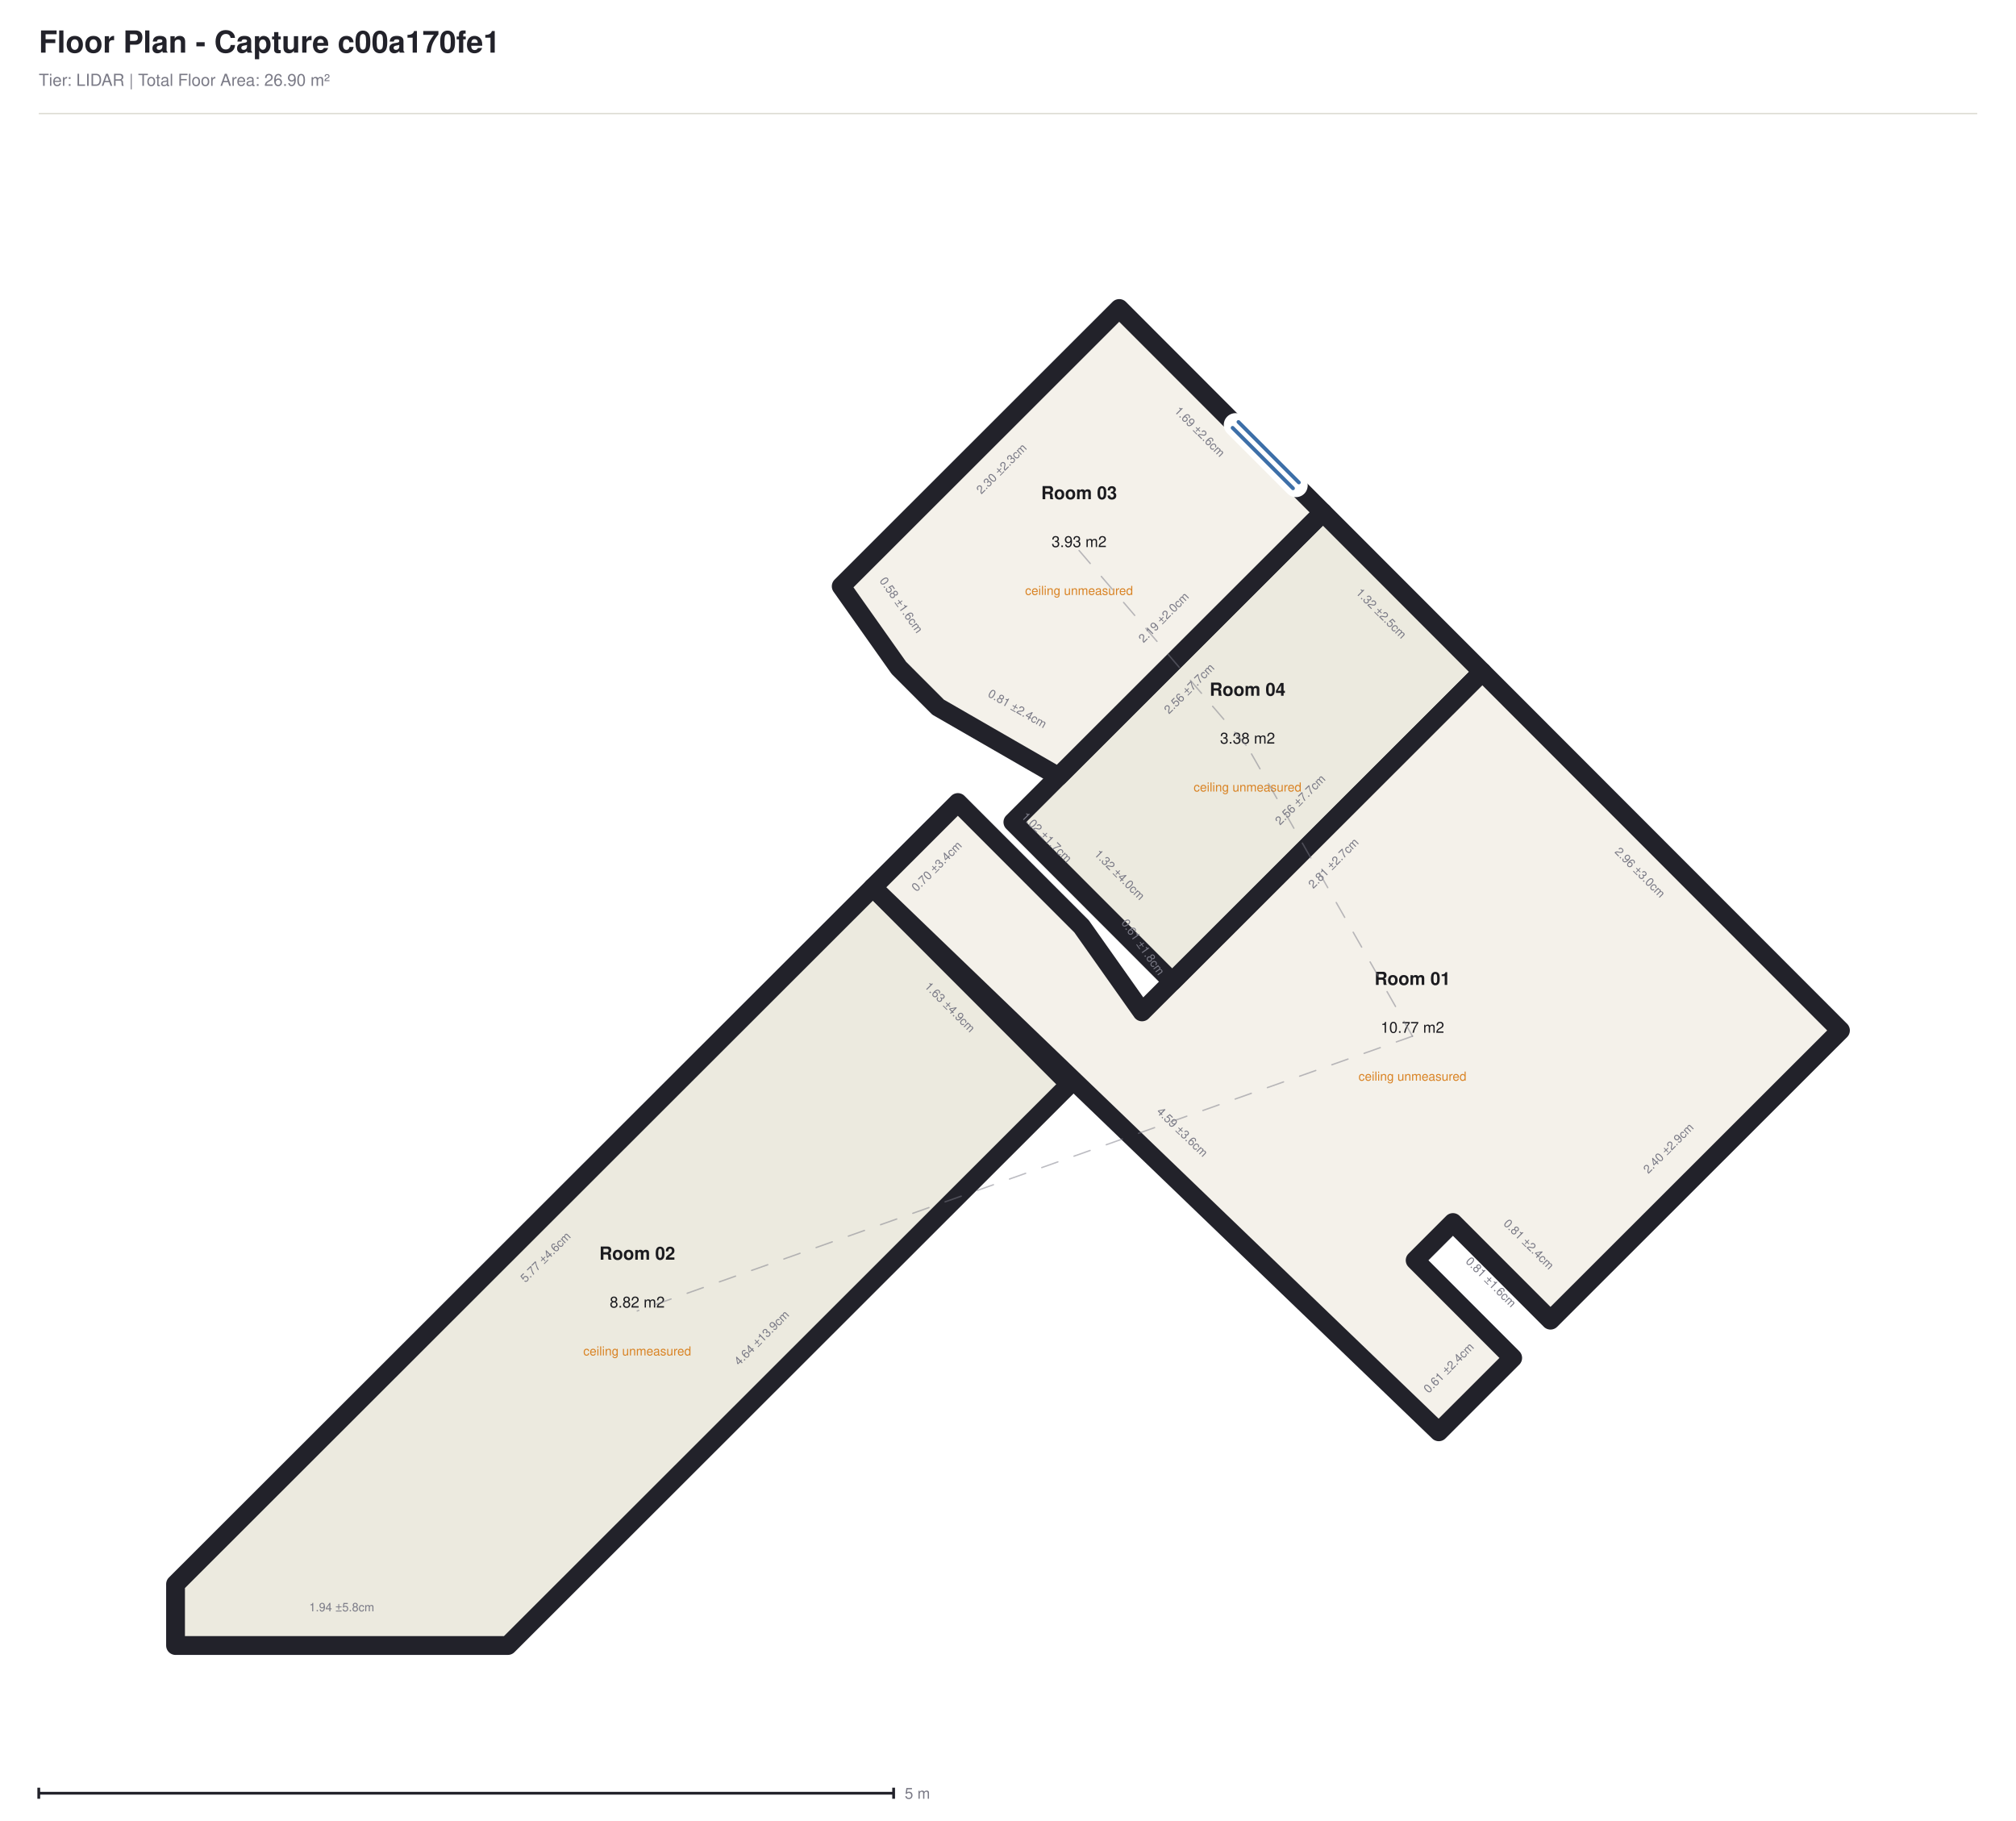
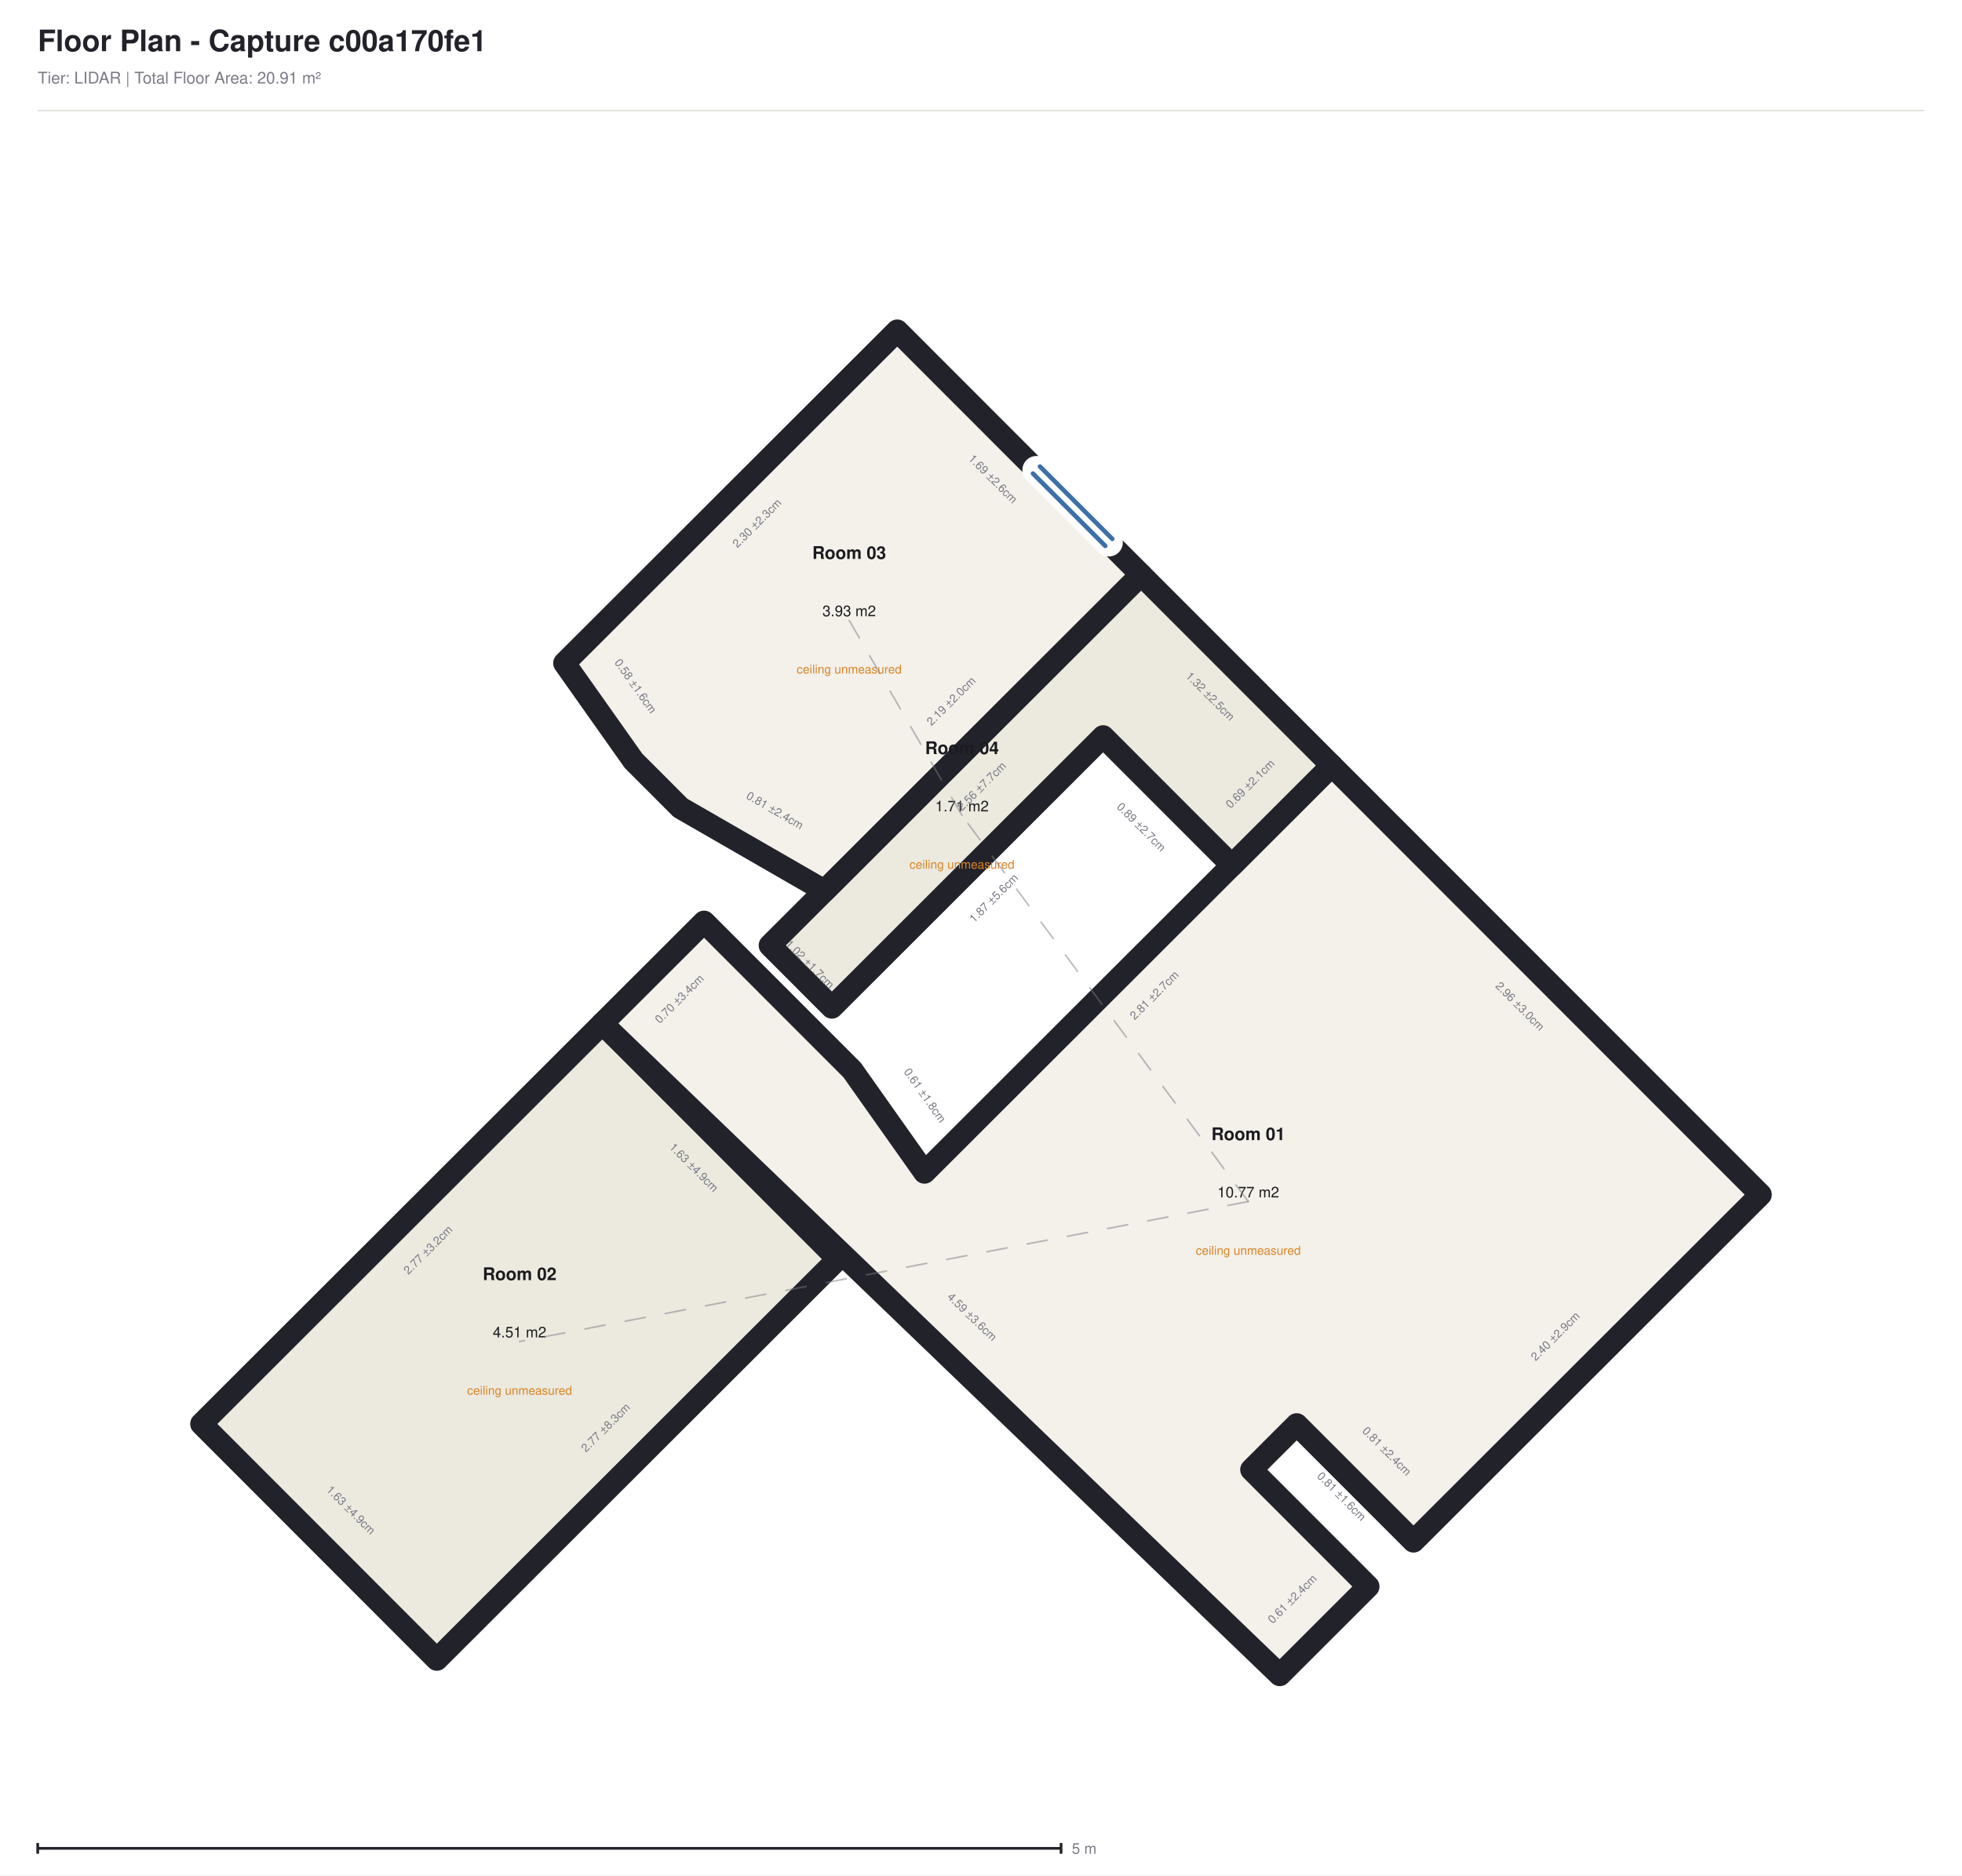
- <svg xmlns="http://www.w3.org/2000/svg" width="1456" height="1315" viewBox="0 0 1456 1315">
-   <rect width="1456" height="1315" fill="#ffffff" />
+ <svg xmlns="http://www.w3.org/2000/svg" width="1456" height="1392" viewBox="0 0 1456 1392">
+   <rect width="1456" height="1392" fill="#ffffff" />
  <g font-family="Helvetica Neue, Helvetica, Arial, sans-serif">
    <text x="28" y="38" font-size="22" font-weight="600" fill="#22222a">Floor Plan - Capture c00a170fe1</text>
-     <text x="28" y="62" font-size="12" fill="#7a7a86">Tier: LIDAR | Total Floor Area: 26.90 m²</text>
+     <text x="28" y="62" font-size="12" fill="#7a7a86">Tier: LIDAR | Total Floor Area: 20.91 m²</text>
    <line x1="28" y1="82" x2="1428" y2="82" stroke="#dedcd4" stroke-width="1" />
-     <polygon points="630.40,640.87 691.78,579.55 781.11,668.96 824.78,730.75 1070.53,485.23 1329.22,744.16 1119.80,953.38 1049.35,882.86 1022.05,910.14 1092.50,980.65 1039.11,1034.00" stroke="none" fill="#f4f1ea" />
-     <polygon points="126.78,1188.34 126.78,1144.02 630.40,640.87 772.43,783.04 366.76,1188.34" stroke="none" fill="#eceadf" />
-     <polygon points="607.54,423.39 808.33,222.78 955.44,370.03 764.48,560.80 677.53,510.69 649.20,482.33" stroke="none" fill="#f4f1ea" />
-     <polygon points="731.52,593.73 955.44,370.03 1070.53,485.23 846.61,708.94" stroke="none" fill="#eceadf" />
-     <polygon points="630.40,640.87 691.78,579.55 781.11,668.96 824.78,730.75 1070.53,485.23 1329.22,744.16 1119.80,953.38 1049.35,882.86 1022.05,910.14 1092.50,980.65 1039.11,1034.00" stroke="#22222a" stroke-width="13.58" stroke-linejoin="round" stroke-linecap="round" fill="none" />
-     <polygon points="126.78,1188.34 126.78,1144.02 630.40,640.87 772.43,783.04 366.76,1188.34" stroke="#22222a" stroke-width="13.58" stroke-linejoin="round" stroke-linecap="round" fill="none" />
-     <polygon points="607.54,423.39 808.33,222.78 955.44,370.03 764.48,560.80 677.53,510.69 649.20,482.33" stroke="#22222a" stroke-width="13.58" stroke-linejoin="round" stroke-linecap="round" fill="none" />
-     <polygon points="731.52,593.73 955.44,370.03 1070.53,485.23 846.61,708.94" stroke="#22222a" stroke-width="13.58" stroke-linejoin="round" stroke-linecap="round" fill="none" />
-     <line x1="892.32" y1="306.85" x2="935.96" y2="350.53" stroke="#ffffff" stroke-width="16.98" stroke-linejoin="round" stroke-linecap="round" fill="none" />
-     <line x1="894.44" y1="304.74" x2="938.07" y2="348.42" stroke="#3d6fa8" stroke-width="2.72" stroke-linejoin="round" stroke-linecap="round" fill="none" />
-     <line x1="890.21" y1="308.97" x2="933.84" y2="352.64" stroke="#3d6fa8" stroke-width="2.72" stroke-linejoin="round" stroke-linecap="round" fill="none" />
-     <text x="1020.12" y="711.27" font-size="13.0" fill="#1b1b1f" text-anchor="middle" font-weight="bold">Room 01</text>
-     <text x="1020.12" y="745.84" font-size="11.0" fill="#1b1b1f" text-anchor="middle" font-weight="normal">10.77 m2</text>
-     <text x="1020.12" y="780.42" font-size="9.0" fill="#d98324" text-anchor="middle" font-weight="normal">ceiling unmeasured</text>
-     <text x="678.54" y="627.68" font-size="8.5" fill="#7a7a86" text-anchor="middle" font-weight="normal" transform="rotate(-44.97 678.54 627.68)">0.70 ±3.4cm</text>
-     <text x="753.91" y="606.80" font-size="8.5" fill="#7a7a86" text-anchor="middle" font-weight="normal" transform="rotate(45.03 753.91 606.80)">1.02 ±1.7cm</text>
-     <text x="823.11" y="685.60" font-size="8.5" fill="#7a7a86" text-anchor="middle" font-weight="normal" transform="rotate(54.75 823.11 685.60)">0.61 ±1.8cm</text>
-     <text x="965.11" y="625.46" font-size="8.5" fill="#7a7a86" text-anchor="middle" font-weight="normal" transform="rotate(-44.97 965.11 625.46)">2.81 ±2.7cm</text>
-     <text x="1182.40" y="632.15" font-size="8.5" fill="#7a7a86" text-anchor="middle" font-weight="normal" transform="rotate(45.03 1182.40 632.15)">2.96 ±3.0cm</text>
-     <text x="1207.06" y="831.30" font-size="8.5" fill="#7a7a86" text-anchor="middle" font-weight="normal" transform="rotate(-44.97 1207.06 831.30)">2.40 ±2.9cm</text>
-     <text x="1102.05" y="900.67" font-size="8.5" fill="#7a7a86" text-anchor="middle" font-weight="normal" transform="rotate(-314.97 1102.05 900.67)">0.81 ±2.4cm</text>
-     <text x="1074.75" y="927.94" font-size="8.5" fill="#7a7a86" text-anchor="middle" font-weight="normal" transform="rotate(45.03 1074.75 927.94)">0.81 ±1.6cm</text>
-     <text x="1048.35" y="989.86" font-size="8.5" fill="#7a7a86" text-anchor="middle" font-weight="normal" transform="rotate(-44.97 1048.35 989.86)">0.61 ±2.4cm</text>
-     <text x="851.87" y="819.64" font-size="8.5" fill="#7a7a86" text-anchor="middle" font-weight="normal" transform="rotate(-316.11 851.87 819.64)">4.59 ±3.6cm</text>
-     <text x="460.23" y="909.69" font-size="13.0" fill="#1b1b1f" text-anchor="middle" font-weight="bold">Room 02</text>
-     <text x="460.23" y="944.26" font-size="11.0" fill="#1b1b1f" text-anchor="middle" font-weight="normal">8.82 m2</text>
-     <text x="460.23" y="978.84" font-size="9.0" fill="#d98324" text-anchor="middle" font-weight="normal">ceiling unmeasured</text>
-     <text x="396.04" y="909.91" font-size="8.5" fill="#7a7a86" text-anchor="middle" font-weight="normal" transform="rotate(-44.97 396.04 909.91)">5.77 ±4.6cm</text>
-     <text x="683.95" y="729.41" font-size="8.5" fill="#7a7a86" text-anchor="middle" font-weight="normal" transform="rotate(45.03 683.95 729.41)">1.63 ±4.9cm</text>
-     <text x="552.14" y="968.22" font-size="8.5" fill="#7a7a86" text-anchor="middle" font-weight="normal" transform="rotate(-44.97 552.14 968.22)">4.64 ±13.9cm</text>
-     <text x="246.77" y="1163.64" font-size="8.5" fill="#7a7a86" text-anchor="middle" font-weight="normal">1.94 ±5.8cm</text>
-     <text x="779.33" y="360.50" font-size="13.0" fill="#1b1b1f" text-anchor="middle" font-weight="bold">Room 03</text>
-     <text x="779.33" y="395.07" font-size="11.0" fill="#1b1b1f" text-anchor="middle" font-weight="normal">3.93 m2</text>
-     <text x="779.33" y="429.64" font-size="9.0" fill="#d98324" text-anchor="middle" font-weight="normal">ceiling unmeasured</text>
-     <text x="725.39" y="340.55" font-size="8.5" fill="#7a7a86" text-anchor="middle" font-weight="normal" transform="rotate(-44.97 725.39 340.55)">2.30 ±2.3cm</text>
-     <text x="864.41" y="313.86" font-size="8.5" fill="#7a7a86" text-anchor="middle" font-weight="normal" transform="rotate(45.03 864.41 313.86)">1.69 ±2.6cm</text>
-     <text x="842.50" y="447.94" font-size="8.5" fill="#7a7a86" text-anchor="middle" font-weight="normal" transform="rotate(-44.97 842.50 447.94)">2.19 ±2.0cm</text>
-     <text x="733.34" y="514.35" font-size="8.5" fill="#7a7a86" text-anchor="middle" font-weight="normal" transform="rotate(-330.04 733.34 514.35)">0.81 ±2.4cm</text>
-     <text x="648.53" y="438.61" font-size="8.5" fill="#7a7a86" text-anchor="middle" font-weight="normal" transform="rotate(-305.25 648.53 438.61)">0.58 ±1.6cm</text>
-     <text x="901.02" y="502.44" font-size="13.0" fill="#1b1b1f" text-anchor="middle" font-weight="bold">Room 04</text>
-     <text x="901.02" y="537.01" font-size="11.0" fill="#1b1b1f" text-anchor="middle" font-weight="normal">3.38 m2</text>
-     <text x="901.02" y="571.59" font-size="9.0" fill="#d98324" text-anchor="middle" font-weight="normal">ceiling unmeasured</text>
-     <text x="860.93" y="499.35" font-size="8.5" fill="#7a7a86" text-anchor="middle" font-weight="normal" transform="rotate(-44.97 860.93 499.35)">2.56 ±7.7cm</text>
-     <text x="995.51" y="445.08" font-size="8.5" fill="#7a7a86" text-anchor="middle" font-weight="normal" transform="rotate(45.03 995.51 445.08)">1.32 ±2.5cm</text>
-     <text x="941.12" y="579.61" font-size="8.5" fill="#7a7a86" text-anchor="middle" font-weight="normal" transform="rotate(-44.97 941.12 579.61)">2.56 ±7.7cm</text>
-     <text x="806.53" y="633.88" font-size="8.5" fill="#7a7a86" text-anchor="middle" font-weight="normal" transform="rotate(-314.97 806.53 633.88)">1.32 ±4.0cm</text>
-     <line x1="1020.12" y1="748.31" x2="901.02" y2="539.48" stroke="#7a7a86" stroke-width="0.99" stroke-linejoin="round" stroke-linecap="round" fill="none" stroke-dasharray="12.35,12.35" opacity="0.50" />
-     <line x1="779.33" y1="397.54" x2="901.02" y2="539.48" stroke="#7a7a86" stroke-width="0.99" stroke-linejoin="round" stroke-linecap="round" fill="none" stroke-dasharray="12.35,12.35" opacity="0.50" />
-     <line x1="1020.12" y1="748.31" x2="460.23" y2="946.73" stroke="#7a7a86" stroke-width="0.99" stroke-linejoin="round" stroke-linecap="round" fill="none" stroke-dasharray="12.35,12.35" opacity="0.50" />
+     <polygon points="446.99,759.73 522.49,684.30 632.36,794.28 686.07,870.27 988.33,568.29 1306.50,886.77 1048.94,1144.09 962.29,1057.36 928.71,1090.91 1015.36,1177.64 949.69,1243.25" stroke="none" fill="#f4f1ea" />
+     <polygon points="446.99,759.73 621.69,934.59 324.17,1231.82 149.50,1056.94" stroke="none" fill="#eceadf" />
+     <polygon points="418.87,492.23 665.84,245.50 846.77,426.60 611.91,661.24 504.96,599.61 470.12,564.73" stroke="none" fill="#f4f1ea" />
+     <polygon points="571.37,701.75 846.77,426.60 988.33,568.29 914.20,642.35 818.62,546.67 617.34,747.77" stroke="none" fill="#eceadf" />
+     <polygon points="446.99,759.73 522.49,684.30 632.36,794.28 686.07,870.27 988.33,568.29 1306.50,886.77 1048.94,1144.09 962.29,1057.36 928.71,1090.91 1015.36,1177.64 949.69,1243.25" stroke="#22222a" stroke-width="16.71" stroke-linejoin="round" stroke-linecap="round" fill="none" />
+     <polygon points="446.99,759.73 621.69,934.59 324.17,1231.82 149.50,1056.94" stroke="#22222a" stroke-width="16.71" stroke-linejoin="round" stroke-linecap="round" fill="none" />
+     <polygon points="418.87,492.23 665.84,245.50 846.77,426.60 611.91,661.24 504.96,599.61 470.12,564.73" stroke="#22222a" stroke-width="16.71" stroke-linejoin="round" stroke-linecap="round" fill="none" />
+     <polygon points="571.37,701.75 846.77,426.60 988.33,568.29 914.20,642.35 818.62,546.67 617.34,747.77" stroke="#22222a" stroke-width="16.71" stroke-linejoin="round" stroke-linecap="round" fill="none" />
+     <line x1="769.15" y1="348.90" x2="822.81" y2="402.62" stroke="#ffffff" stroke-width="20.88" stroke-linejoin="round" stroke-linecap="round" fill="none" />
+     <line x1="771.75" y1="346.30" x2="825.41" y2="400.02" stroke="#3d6fa8" stroke-width="3.34" stroke-linejoin="round" stroke-linecap="round" fill="none" />
+     <line x1="766.55" y1="351.50" x2="820.21" y2="405.22" stroke="#3d6fa8" stroke-width="3.34" stroke-linejoin="round" stroke-linecap="round" fill="none" />
+     <text x="926.34" y="846.31" font-size="13.0" fill="#1b1b1f" text-anchor="middle" font-weight="bold">Room 01</text>
+     <text x="926.34" y="888.83" font-size="11.0" fill="#1b1b1f" text-anchor="middle" font-weight="normal">10.77 m2</text>
+     <text x="926.34" y="931.36" font-size="9.0" fill="#d98324" text-anchor="middle" font-weight="normal">ceiling unmeasured</text>
+     <text x="506.21" y="743.50" font-size="8.5" fill="#7a7a86" text-anchor="middle" font-weight="normal" transform="rotate(-44.97 506.21 743.50)">0.70 ±3.4cm</text>
+     <text x="598.91" y="717.82" font-size="8.5" fill="#7a7a86" text-anchor="middle" font-weight="normal" transform="rotate(45.03 598.91 717.82)">1.02 ±1.7cm</text>
+     <text x="684.02" y="814.74" font-size="8.5" fill="#7a7a86" text-anchor="middle" font-weight="normal" transform="rotate(54.75 684.02 814.74)">0.61 ±1.8cm</text>
+     <text x="858.67" y="740.77" font-size="8.5" fill="#7a7a86" text-anchor="middle" font-weight="normal" transform="rotate(-44.97 858.67 740.77)">2.81 ±2.7cm</text>
+     <text x="1125.93" y="749.00" font-size="8.5" fill="#7a7a86" text-anchor="middle" font-weight="normal" transform="rotate(45.03 1125.93 749.00)">2.96 ±3.0cm</text>
+     <text x="1156.25" y="993.94" font-size="8.5" fill="#7a7a86" text-anchor="middle" font-weight="normal" transform="rotate(-44.97 1156.25 993.94)">2.40 ±2.9cm</text>
+     <text x="1027.10" y="1079.26" font-size="8.5" fill="#7a7a86" text-anchor="middle" font-weight="normal" transform="rotate(-314.97 1027.10 1079.26)">0.81 ±2.4cm</text>
+     <text x="993.52" y="1112.80" font-size="8.5" fill="#7a7a86" text-anchor="middle" font-weight="normal" transform="rotate(45.03 993.52 1112.80)">0.81 ±1.6cm</text>
+     <text x="961.05" y="1188.95" font-size="8.5" fill="#7a7a86" text-anchor="middle" font-weight="normal" transform="rotate(-44.97 961.05 1188.95)">0.61 ±2.4cm</text>
+     <text x="719.40" y="979.60" font-size="8.5" fill="#7a7a86" text-anchor="middle" font-weight="normal" transform="rotate(-316.11 719.40 979.60)">4.59 ±3.6cm</text>
+     <text x="385.59" y="950.21" font-size="13.0" fill="#1b1b1f" text-anchor="middle" font-weight="bold">Room 02</text>
+     <text x="385.59" y="992.73" font-size="11.0" fill="#1b1b1f" text-anchor="middle" font-weight="normal">4.51 m2</text>
+     <text x="385.59" y="1035.26" font-size="9.0" fill="#d98324" text-anchor="middle" font-weight="normal">ceiling unmeasured</text>
+     <text x="512.85" y="868.62" font-size="8.5" fill="#7a7a86" text-anchor="middle" font-weight="normal" transform="rotate(45.03 512.85 868.62)">1.63 ±4.9cm</text>
+     <text x="451.46" y="1061.72" font-size="8.5" fill="#7a7a86" text-anchor="middle" font-weight="normal" transform="rotate(-44.97 451.46 1061.72)">2.77 ±8.3cm</text>
+     <text x="258.32" y="1122.92" font-size="8.5" fill="#7a7a86" text-anchor="middle" font-weight="normal" transform="rotate(-314.97 258.32 1122.92)">1.63 ±4.9cm</text>
+     <text x="319.71" y="929.82" font-size="8.5" fill="#7a7a86" text-anchor="middle" font-weight="normal" transform="rotate(-44.97 319.71 929.82)">2.77 ±3.2cm</text>
+     <text x="630.17" y="414.88" font-size="13.0" fill="#1b1b1f" text-anchor="middle" font-weight="bold">Room 03</text>
+     <text x="630.17" y="457.40" font-size="11.0" fill="#1b1b1f" text-anchor="middle" font-weight="normal">3.93 m2</text>
+     <text x="630.17" y="499.92" font-size="9.0" fill="#d98324" text-anchor="middle" font-weight="normal">ceiling unmeasured</text>
+     <text x="563.82" y="390.35" font-size="8.5" fill="#7a7a86" text-anchor="middle" font-weight="normal" transform="rotate(-44.97 563.82 390.35)">2.30 ±2.3cm</text>
+     <text x="734.82" y="357.52" font-size="8.5" fill="#7a7a86" text-anchor="middle" font-weight="normal" transform="rotate(45.03 734.82 357.52)">1.69 ±2.6cm</text>
+     <text x="707.87" y="522.43" font-size="8.5" fill="#7a7a86" text-anchor="middle" font-weight="normal" transform="rotate(-44.97 707.87 522.43)">2.19 ±2.0cm</text>
+     <text x="573.60" y="604.11" font-size="8.5" fill="#7a7a86" text-anchor="middle" font-weight="normal" transform="rotate(-330.04 573.60 604.11)">0.81 ±2.4cm</text>
+     <text x="469.30" y="510.95" font-size="8.5" fill="#7a7a86" text-anchor="middle" font-weight="normal" transform="rotate(-305.25 469.30 510.95)">0.58 ±1.6cm</text>
+     <text x="713.90" y="559.76" font-size="13.0" fill="#1b1b1f" text-anchor="middle" font-weight="bold">Room 04</text>
+     <text x="713.90" y="602.28" font-size="11.0" fill="#1b1b1f" text-anchor="middle" font-weight="normal">1.71 m2</text>
+     <text x="713.90" y="644.81" font-size="9.0" fill="#d98324" text-anchor="middle" font-weight="normal">ceiling unmeasured</text>
+     <text x="730.54" y="585.66" font-size="8.5" fill="#7a7a86" text-anchor="middle" font-weight="normal" transform="rotate(-44.97 730.54 585.66)">2.56 ±7.7cm</text>
+     <text x="896.06" y="518.91" font-size="8.5" fill="#7a7a86" text-anchor="middle" font-weight="normal" transform="rotate(45.03 896.06 518.91)">1.32 ±2.5cm</text>
+     <text x="929.80" y="583.83" font-size="8.5" fill="#7a7a86" text-anchor="middle" font-weight="normal" transform="rotate(-44.97 929.80 583.83)">0.69 ±2.1cm</text>
+     <text x="844.93" y="615.98" font-size="8.5" fill="#7a7a86" text-anchor="middle" font-weight="normal" transform="rotate(-314.97 844.93 615.98)">0.89 ±2.7cm</text>
+     <text x="739.45" y="668.71" font-size="8.5" fill="#7a7a86" text-anchor="middle" font-weight="normal" transform="rotate(-44.97 739.45 668.71)">1.87 ±5.6cm</text>
+     <line x1="926.34" y1="891.87" x2="713.90" y2="605.32" stroke="#7a7a86" stroke-width="1.21" stroke-linejoin="round" stroke-linecap="round" fill="none" stroke-dasharray="15.19,15.19" opacity="0.50" />
+     <line x1="630.17" y1="460.44" x2="713.90" y2="605.32" stroke="#7a7a86" stroke-width="1.21" stroke-linejoin="round" stroke-linecap="round" fill="none" stroke-dasharray="15.19,15.19" opacity="0.50" />
+     <line x1="926.34" y1="891.87" x2="385.59" y2="995.77" stroke="#7a7a86" stroke-width="1.21" stroke-linejoin="round" stroke-linecap="round" fill="none" stroke-dasharray="15.19,15.19" opacity="0.50" />
    <g>
-       <line x1="28" y1="1295" x2="645.4" y2="1295" stroke="#22222a" stroke-width="2" />
-       <line x1="28" y1="1291" x2="28" y2="1299" stroke="#22222a" stroke-width="2" />
-       <line x1="645.4" y1="1291" x2="645.4" y2="1299" stroke="#22222a" stroke-width="2" />
-       <text x="653.4" y="1299" font-size="11" fill="#7a7a86">5 m</text>
+       <line x1="28" y1="1372" x2="787.4" y2="1372" stroke="#22222a" stroke-width="2" />
+       <line x1="28" y1="1368" x2="28" y2="1376" stroke="#22222a" stroke-width="2" />
+       <line x1="787.4" y1="1368" x2="787.4" y2="1376" stroke="#22222a" stroke-width="2" />
+       <text x="795.4" y="1376" font-size="11" fill="#7a7a86">5 m</text>
    </g>
  </g>
</svg>
